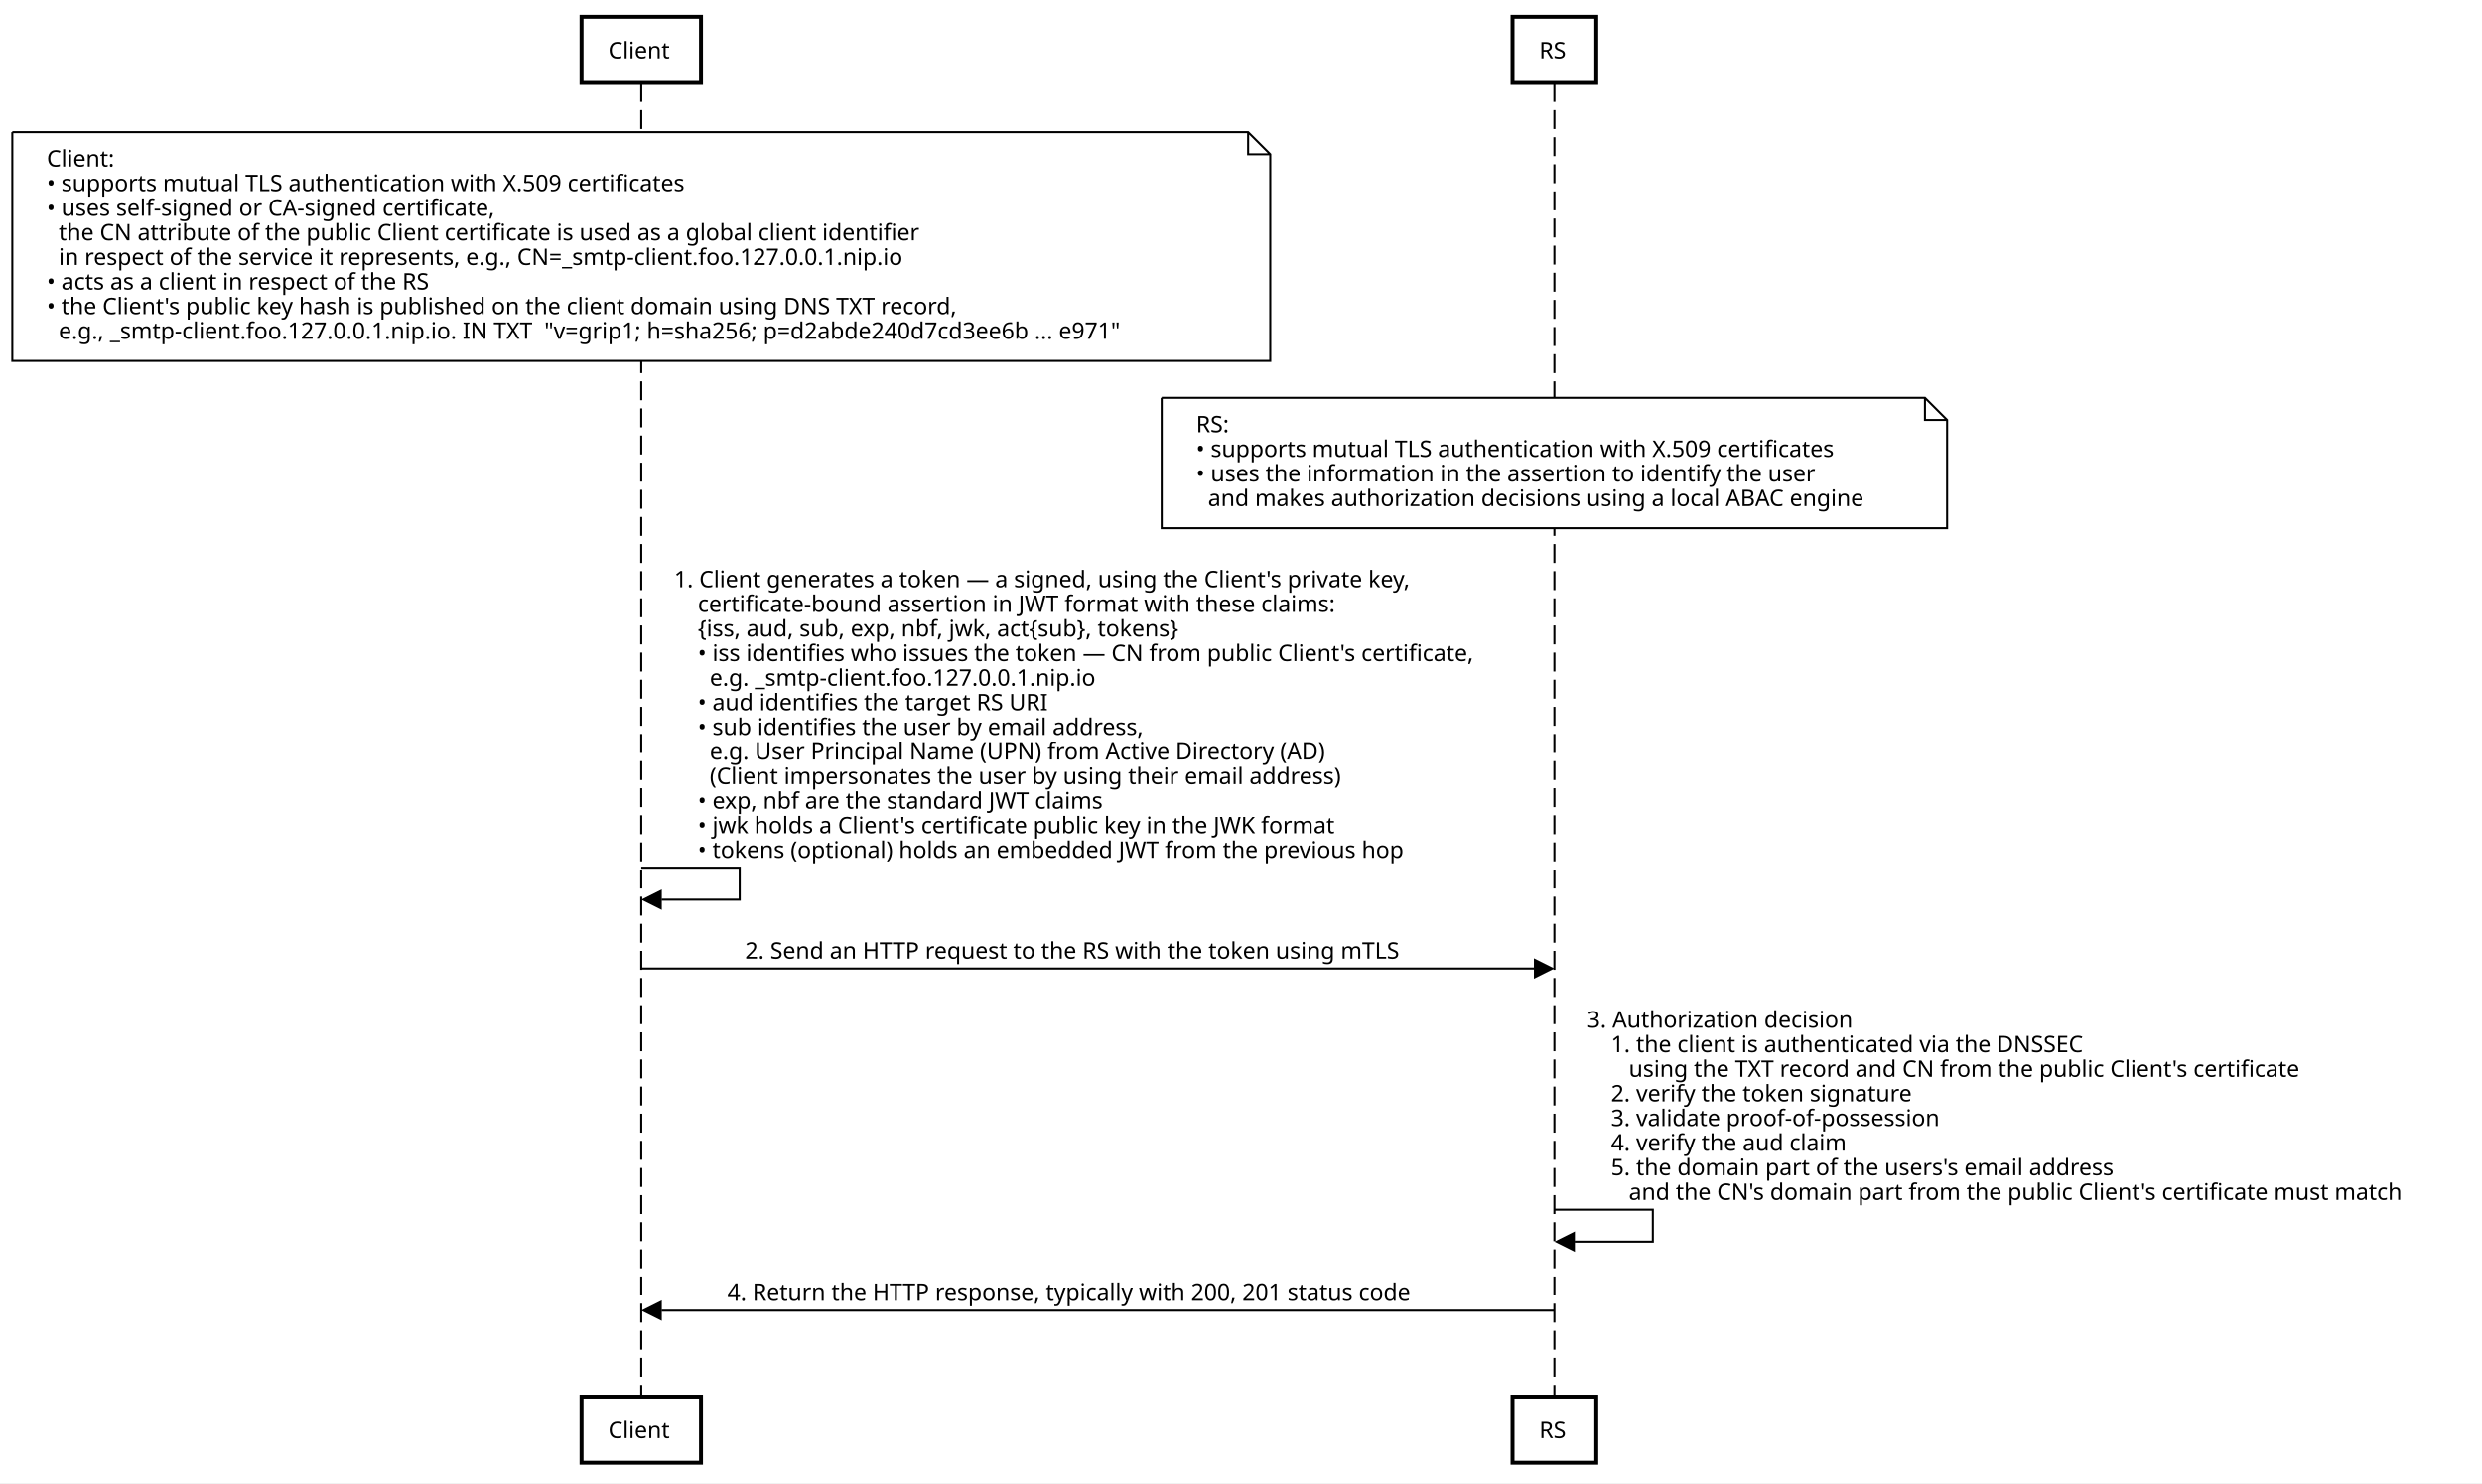
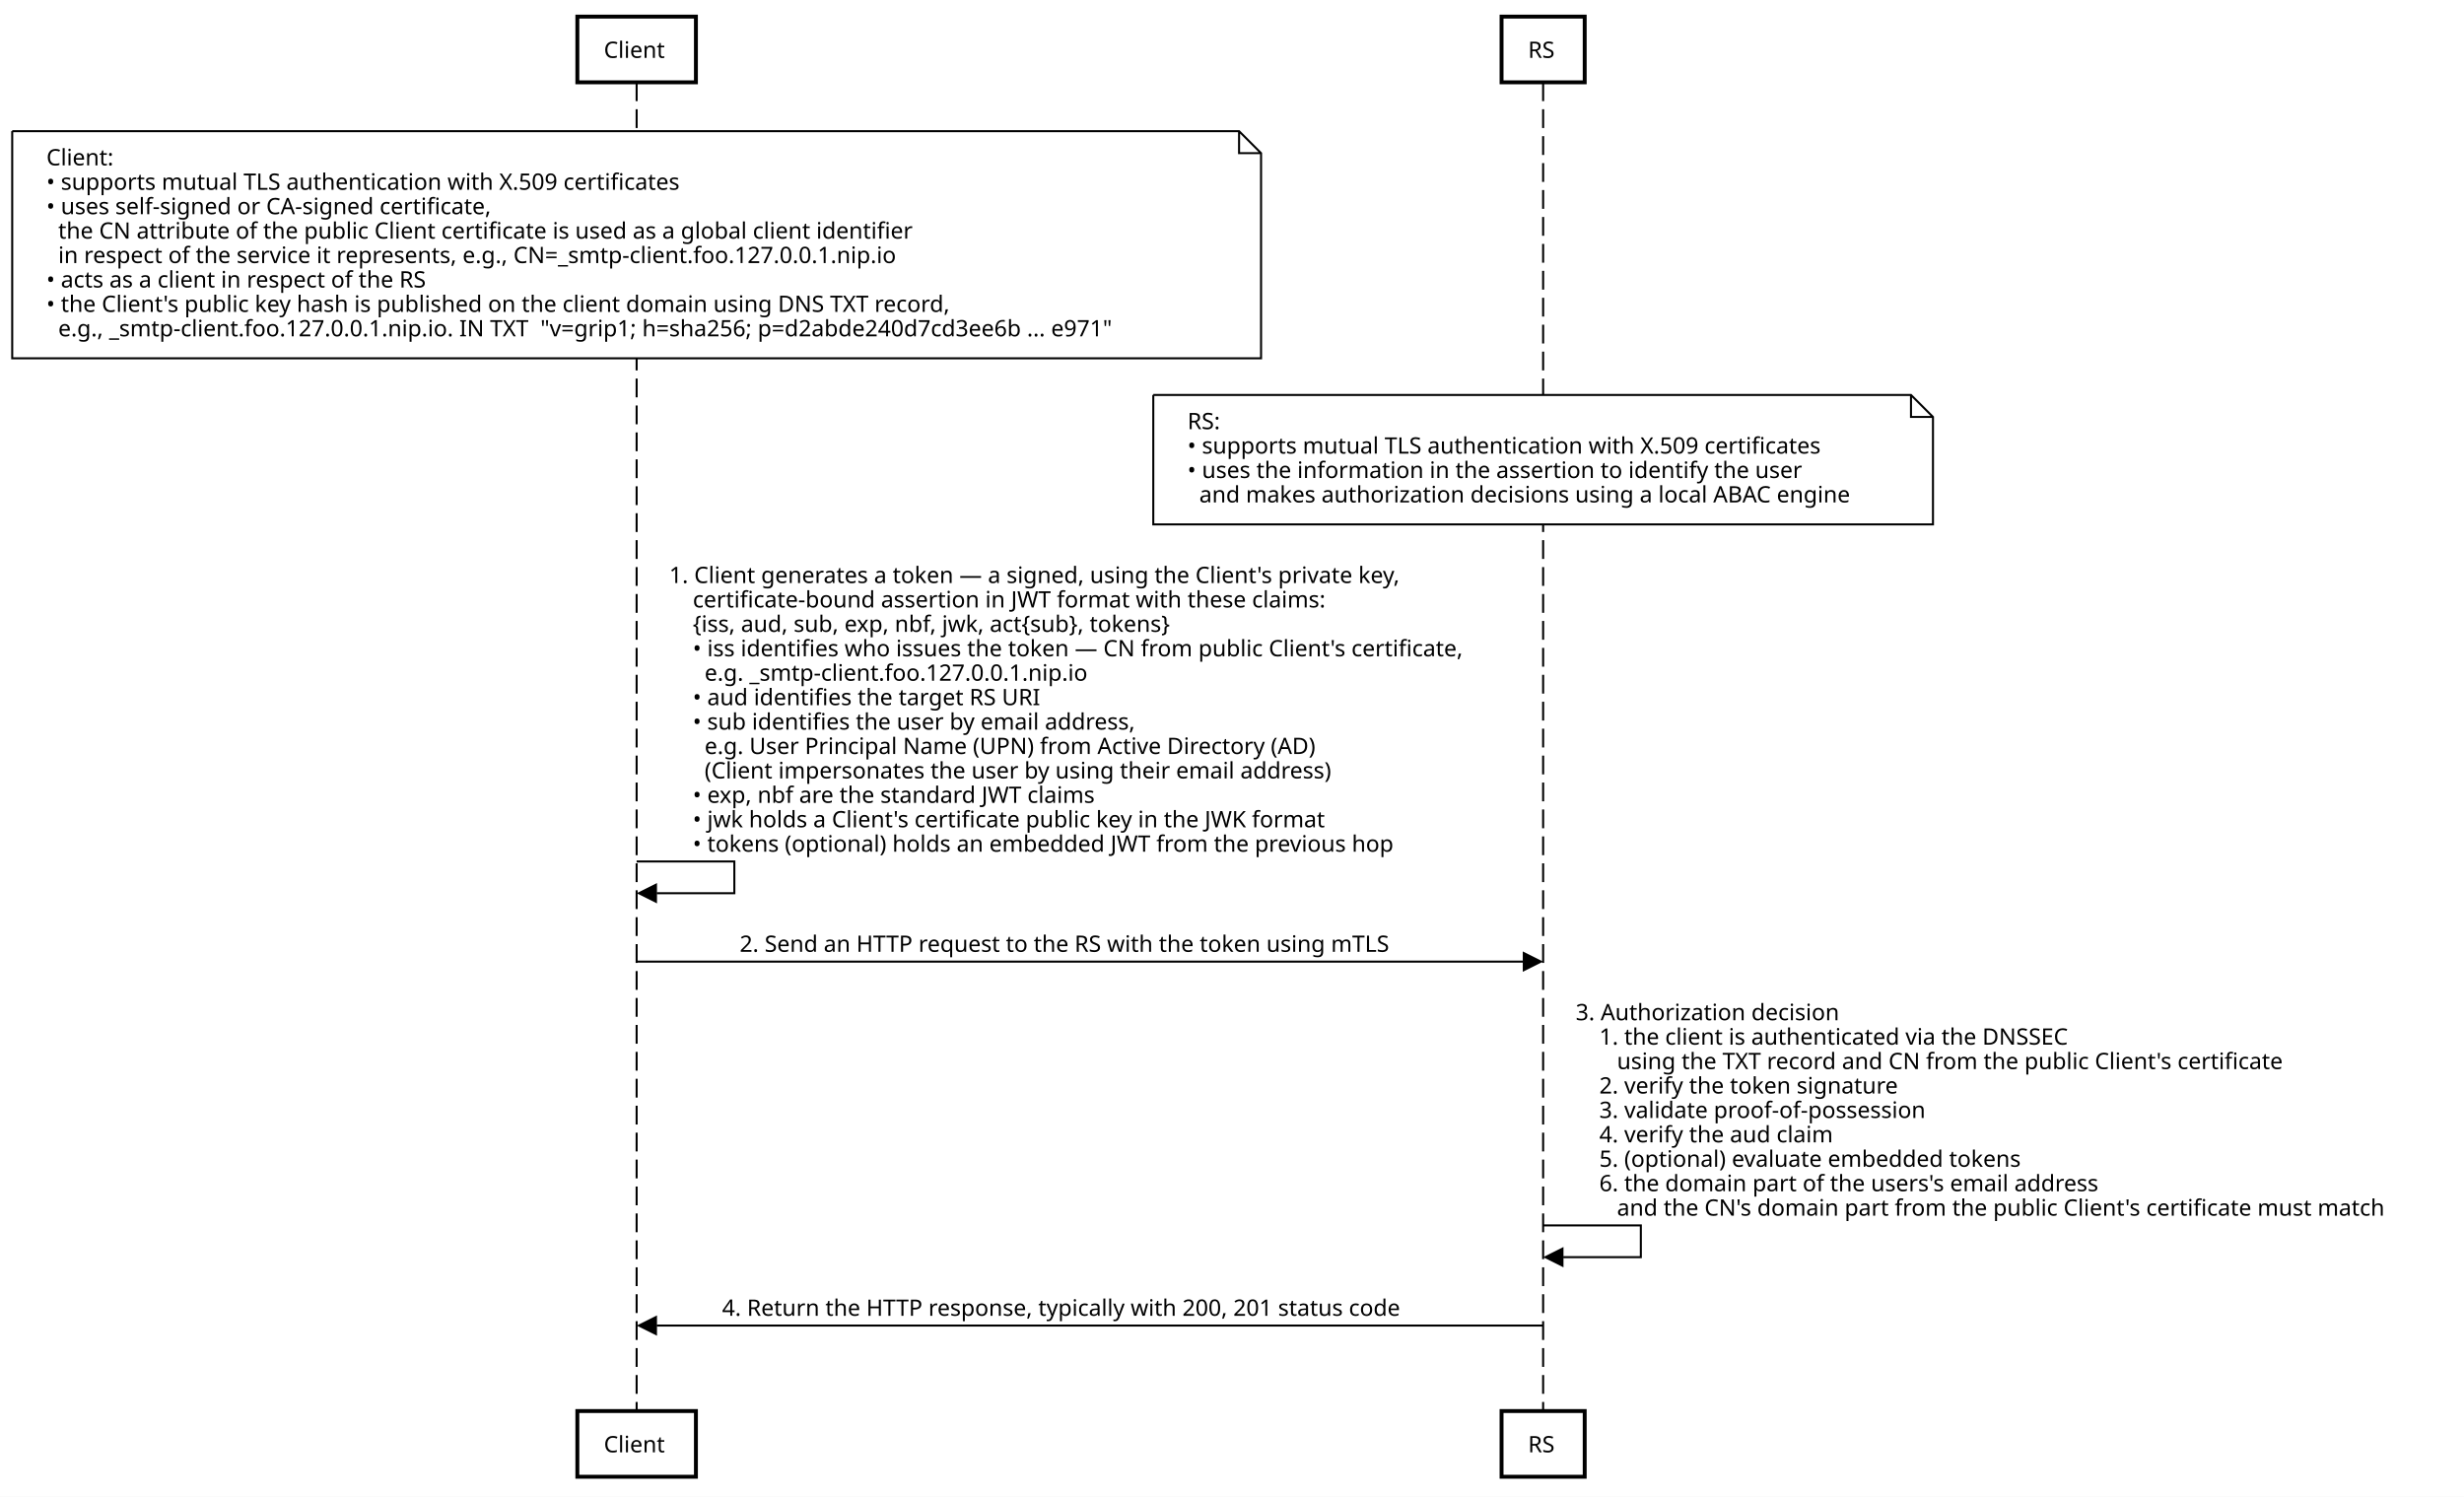
- <svg xmlns="http://www.w3.org/2000/svg" version="1.1" width="1014" height="606">
+ <svg xmlns="http://www.w3.org/2000/svg" version="1.1" width="1014" height="616">
  <defs />
  <g>
    <g />
    <g />
    <g />
    <g />
    <g />
    <g />
    <g />
    <g />
    <g />
    <g />
    <g />
    <g />
    <g />
    <g />
    <g />
    <g />
    <g />
    <g />
    <g />
    <g />
    <g />
    <g />
    <g />
    <g />
    <g />
    <g />
    <g />
    <g />
    <g />
    <g />
    <g />
    <g />
    <g />
    <g />
    <g />
    <g />
-     <g>
-       <rect fill="white" stroke="none" x="0" y="0" width="1014" height="606" />
-     </g>
-     <g />
-     <g>
-       <path fill="none" stroke="black" paint-order="fill stroke markers" d=" M 261.991 33.877 L 261.991 570.677" stroke-miterlimit="10" stroke-width="0.838" stroke-dasharray="7.733,3.351" />
-       <path fill="none" stroke="black" paint-order="fill stroke markers" d=" M 635.037 33.877 L 635.037 570.677" stroke-miterlimit="10" stroke-width="0.838" stroke-dasharray="7.733,3.351" />
+     <g />
+     <g>
+       <rect fill="white" stroke="none" x="0" y="0" width="1014" height="616" />
+     </g>
+     <g />
+     <g>
+       <path fill="none" stroke="black" paint-order="fill stroke markers" d=" M 261.991 33.877 L 261.991 580.729" stroke-miterlimit="10" stroke-width="0.838" stroke-dasharray="7.733,3.351" />
+       <path fill="none" stroke="black" paint-order="fill stroke markers" d=" M 635.037 33.877 L 635.037 580.729" stroke-miterlimit="10" stroke-width="0.838" stroke-dasharray="7.733,3.351" />
    </g>
    <g>
      <path fill="none" stroke="none" />
      <g>
        <path fill="white" stroke="black" paint-order="fill stroke markers" d=" M 237.593 6.836 L 286.39 6.836 L 286.39 33.877 L 237.593 33.877 L 237.593 6.836 Z" stroke-miterlimit="10" stroke-width="1.608" stroke-dasharray="" />
      </g>
      <g>
        <text fill="black" stroke="none" font-family="sans-serif" font-size="7pt" font-style="normal" font-weight="normal" text-decoration="normal" x="248.5" y="23.824" text-anchor="start" dominant-baseline="alphabetic" xml:space="preserve">Client</text>
      </g>
      <path fill="none" stroke="none" />
      <g>
        <path fill="white" stroke="black" paint-order="fill stroke markers" d=" M 617.931 6.836 L 652.144 6.836 L 652.144 33.877 L 617.931 33.877 L 617.931 6.836 Z" stroke-miterlimit="10" stroke-width="1.608" stroke-dasharray="" />
      </g>
      <g>
        <text fill="black" stroke="none" font-family="sans-serif" font-size="7pt" font-style="normal" font-weight="normal" text-decoration="normal" x="628.837" y="23.824" text-anchor="start" dominant-baseline="alphabetic" xml:space="preserve">RS</text>
      </g>
      <path fill="none" stroke="none" />
      <g>
-         <path fill="white" stroke="black" paint-order="fill stroke markers" d=" M 237.593 570.677 L 286.39 570.677 L 286.39 597.718 L 237.593 597.718 L 237.593 570.677 Z" stroke-miterlimit="10" stroke-width="1.608" stroke-dasharray="" />
-       </g>
-       <g>
-         <text fill="black" stroke="none" font-family="sans-serif" font-size="7pt" font-style="normal" font-weight="normal" text-decoration="normal" x="248.5" y="587.665" text-anchor="start" dominant-baseline="alphabetic" xml:space="preserve">Client</text>
-       </g>
-       <path fill="none" stroke="none" />
-       <g>
-         <path fill="white" stroke="black" paint-order="fill stroke markers" d=" M 617.931 570.677 L 652.144 570.677 L 652.144 597.718 L 617.931 597.718 L 617.931 570.677 Z" stroke-miterlimit="10" stroke-width="1.608" stroke-dasharray="" />
-       </g>
-       <g>
-         <text fill="black" stroke="none" font-family="sans-serif" font-size="7pt" font-style="normal" font-weight="normal" text-decoration="normal" x="628.837" y="587.665" text-anchor="start" dominant-baseline="alphabetic" xml:space="preserve">RS</text>
+         <path fill="white" stroke="black" paint-order="fill stroke markers" d=" M 237.593 580.729 L 286.39 580.729 L 286.39 607.77 L 237.593 607.77 L 237.593 580.729 Z" stroke-miterlimit="10" stroke-width="1.608" stroke-dasharray="" />
+       </g>
+       <g>
+         <text fill="black" stroke="none" font-family="sans-serif" font-size="7pt" font-style="normal" font-weight="normal" text-decoration="normal" x="248.5" y="597.718" text-anchor="start" dominant-baseline="alphabetic" xml:space="preserve">Client</text>
+       </g>
+       <path fill="none" stroke="none" />
+       <g>
+         <path fill="white" stroke="black" paint-order="fill stroke markers" d=" M 617.931 580.729 L 652.144 580.729 L 652.144 607.77 L 617.931 607.77 L 617.931 580.729 Z" stroke-miterlimit="10" stroke-width="1.608" stroke-dasharray="" />
+       </g>
+       <g>
+         <text fill="black" stroke="none" font-family="sans-serif" font-size="7pt" font-style="normal" font-weight="normal" text-decoration="normal" x="628.837" y="597.718" text-anchor="start" dominant-baseline="alphabetic" xml:space="preserve">RS</text>
      </g>
    </g>
    <g>
      <path fill="white" stroke="black" paint-order="fill stroke markers" d=" M 5.026 53.982 L 509.909 53.982 L 518.956 63.029 L 518.956 147.469 L 5.026 147.469 L 5.026 53.982 M 509.909 53.982 L 509.909 63.029 L 518.956 63.029" stroke-miterlimit="10" stroke-width="0.838" stroke-dasharray="" />
      <g>
        <text fill="black" stroke="none" font-family="sans-serif" font-size="7pt" font-style="normal" font-weight="normal" text-decoration="normal" x="19.1" y="68.055" text-anchor="start" dominant-baseline="alphabetic" xml:space="preserve">Client:</text>
        <text fill="black" stroke="none" font-family="sans-serif" font-size="7pt" font-style="normal" font-weight="normal" text-decoration="normal" x="19.1" y="78.107" text-anchor="start" dominant-baseline="alphabetic" xml:space="preserve">• supports mutual TLS authentication with X.509 certificates</text>
        <text fill="black" stroke="none" font-family="sans-serif" font-size="7pt" font-style="normal" font-weight="normal" text-decoration="normal" x="19.1" y="88.16" text-anchor="start" dominant-baseline="alphabetic" xml:space="preserve">• uses self-signed or CA-signed certificate,</text>
        <text fill="black" stroke="none" font-family="sans-serif" font-size="7pt" font-style="normal" font-weight="normal" text-decoration="normal" x="19.1" y="98.212" text-anchor="start" dominant-baseline="alphabetic" xml:space="preserve">  the CN attribute of the public Client certificate is used as a global client identifier</text>
        <text fill="black" stroke="none" font-family="sans-serif" font-size="7pt" font-style="normal" font-weight="normal" text-decoration="normal" x="19.1" y="108.265" text-anchor="start" dominant-baseline="alphabetic" xml:space="preserve">  in respect of the service it represents, e.g., CN=_smtp-client.foo.127.0.0.1.nip.io</text>
        <text fill="black" stroke="none" font-family="sans-serif" font-size="7pt" font-style="normal" font-weight="normal" text-decoration="normal" x="19.1" y="118.317" text-anchor="start" dominant-baseline="alphabetic" xml:space="preserve">• acts as a client in respect of the RS</text>
        <text fill="black" stroke="none" font-family="sans-serif" font-size="7pt" font-style="normal" font-weight="normal" text-decoration="normal" x="19.1" y="128.37" text-anchor="start" dominant-baseline="alphabetic" xml:space="preserve">• the Client's public key hash is published on the client domain using DNS TXT record,</text>
        <text fill="black" stroke="none" font-family="sans-serif" font-size="7pt" font-style="normal" font-weight="normal" text-decoration="normal" x="19.1" y="138.422" text-anchor="start" dominant-baseline="alphabetic" xml:space="preserve">  e.g., _smtp-client.foo.127.0.0.1.nip.io. IN TXT  "v=grip1; h=sha256; p=d2abde240d7cd3ee6b ... e971"</text>
      </g>
      <path fill="white" stroke="black" paint-order="fill stroke markers" d=" M 474.606 162.548 L 786.422 162.548 L 795.469 171.595 L 795.469 215.826 L 474.606 215.826 L 474.606 162.548 M 786.422 162.548 L 786.422 171.595 L 795.469 171.595" stroke-miterlimit="10" stroke-width="0.838" stroke-dasharray="" />
      <g>
        <text fill="black" stroke="none" font-family="sans-serif" font-size="7pt" font-style="normal" font-weight="normal" text-decoration="normal" x="488.679" y="176.621" text-anchor="start" dominant-baseline="alphabetic" xml:space="preserve">RS:</text>
        <text fill="black" stroke="none" font-family="sans-serif" font-size="7pt" font-style="normal" font-weight="normal" text-decoration="normal" x="488.679" y="186.674" text-anchor="start" dominant-baseline="alphabetic" xml:space="preserve">• supports mutual TLS authentication with X.509 certificates</text>
        <text fill="black" stroke="none" font-family="sans-serif" font-size="7pt" font-style="normal" font-weight="normal" text-decoration="normal" x="488.679" y="196.726" text-anchor="start" dominant-baseline="alphabetic" xml:space="preserve">• uses the information in the assertion to identify the user</text>
        <text fill="black" stroke="none" font-family="sans-serif" font-size="7pt" font-style="normal" font-weight="normal" text-decoration="normal" x="488.679" y="206.779" text-anchor="start" dominant-baseline="alphabetic" xml:space="preserve">  and makes authorization decisions using a local ABAC engine</text>
      </g>
      <g>
        <g>
          <rect fill="white" stroke="none" x="273.887" y="230.904" width="329.482" height="13.068" />
        </g>
        <g>
          <rect fill="white" stroke="none" x="273.887" y="240.957" width="294.366" height="13.068" />
        </g>
        <g>
          <rect fill="white" stroke="none" x="273.887" y="251.009" width="236.582" height="13.068" />
        </g>
        <g>
          <rect fill="white" stroke="none" x="273.887" y="261.062" width="357.632" height="13.068" />
        </g>
        <g>
          <rect fill="white" stroke="none" x="273.887" y="271.114" width="192.116" height="13.068" />
        </g>
        <g>
          <rect fill="white" stroke="none" x="273.887" y="281.167" width="170.699" height="13.068" />
        </g>
        <g>
          <rect fill="white" stroke="none" x="273.887" y="291.219" width="213.116" height="13.068" />
        </g>
        <g>
          <rect fill="white" stroke="none" x="273.887" y="301.271" width="291.699" height="13.068" />
        </g>
        <g>
          <rect fill="white" stroke="none" x="273.887" y="311.324" width="298.749" height="13.068" />
        </g>
        <g>
          <rect fill="white" stroke="none" x="273.887" y="321.376" width="195.616" height="13.068" />
        </g>
        <g>
          <rect fill="white" stroke="none" x="273.887" y="331.429" width="298.149" height="13.068" />
        </g>
        <g>
          <rect fill="white" stroke="none" x="273.887" y="341.481" width="324.649" height="13.068" />
        </g>
        <text fill="black" stroke="none" font-family="sans-serif" font-size="7pt" font-style="normal" font-weight="normal" text-decoration="normal" x="275.395" y="239.952" text-anchor="start" dominant-baseline="alphabetic" xml:space="preserve">1. Client generates a token — a signed, using the Client's private key,</text>
        <text fill="black" stroke="none" font-family="sans-serif" font-size="7pt" font-style="normal" font-weight="normal" text-decoration="normal" x="275.395" y="250.004" text-anchor="start" dominant-baseline="alphabetic" xml:space="preserve">    certificate-bound assertion in JWT format with these claims:</text>
        <text fill="black" stroke="none" font-family="sans-serif" font-size="7pt" font-style="normal" font-weight="normal" text-decoration="normal" x="275.395" y="260.056" text-anchor="start" dominant-baseline="alphabetic" xml:space="preserve">    {iss, aud, sub, exp, nbf, jwk, act{sub}, tokens}</text>
        <text fill="black" stroke="none" font-family="sans-serif" font-size="7pt" font-style="normal" font-weight="normal" text-decoration="normal" x="275.395" y="270.109" text-anchor="start" dominant-baseline="alphabetic" xml:space="preserve">    • iss identifies who issues the token — CN from public Client's certificate,</text>
        <text fill="black" stroke="none" font-family="sans-serif" font-size="7pt" font-style="normal" font-weight="normal" text-decoration="normal" x="275.395" y="280.161" text-anchor="start" dominant-baseline="alphabetic" xml:space="preserve">      e.g. _smtp-client.foo.127.0.0.1.nip.io</text>
        <text fill="black" stroke="none" font-family="sans-serif" font-size="7pt" font-style="normal" font-weight="normal" text-decoration="normal" x="275.395" y="290.214" text-anchor="start" dominant-baseline="alphabetic" xml:space="preserve">    • aud identifies the target RS URI</text>
        <text fill="black" stroke="none" font-family="sans-serif" font-size="7pt" font-style="normal" font-weight="normal" text-decoration="normal" x="275.395" y="300.266" text-anchor="start" dominant-baseline="alphabetic" xml:space="preserve">    • sub identifies the user by email address,</text>
        <text fill="black" stroke="none" font-family="sans-serif" font-size="7pt" font-style="normal" font-weight="normal" text-decoration="normal" x="275.395" y="310.319" text-anchor="start" dominant-baseline="alphabetic" xml:space="preserve">      e.g. User Principal Name (UPN) from Active Directory (AD)</text>
        <text fill="black" stroke="none" font-family="sans-serif" font-size="7pt" font-style="normal" font-weight="normal" text-decoration="normal" x="275.395" y="320.371" text-anchor="start" dominant-baseline="alphabetic" xml:space="preserve">      (Client impersonates the user by using their email address)</text>
        <text fill="black" stroke="none" font-family="sans-serif" font-size="7pt" font-style="normal" font-weight="normal" text-decoration="normal" x="275.395" y="330.423" text-anchor="start" dominant-baseline="alphabetic" xml:space="preserve">    • exp, nbf are the standard JWT claims</text>
        <text fill="black" stroke="none" font-family="sans-serif" font-size="7pt" font-style="normal" font-weight="normal" text-decoration="normal" x="275.395" y="340.476" text-anchor="start" dominant-baseline="alphabetic" xml:space="preserve">    • jwk holds a Client's certificate public key in the JWK format</text>
        <text fill="black" stroke="none" font-family="sans-serif" font-size="7pt" font-style="normal" font-weight="normal" text-decoration="normal" x="275.395" y="350.528" text-anchor="start" dominant-baseline="alphabetic" xml:space="preserve">    • tokens (optional) holds an embedded JWT from the previous hop</text>
      </g>
      <g>
        <path fill="none" stroke="black" paint-order="fill stroke markers" d=" M 261.991 354.549 L 302.201 354.549 L 302.201 367.617 L 270.268 367.617" stroke-miterlimit="10" stroke-width="0.838" stroke-dasharray="" />
        <g transform="translate(261.9913,367.6175) translate(-261.9913,-367.6175)">
          <path fill="black" stroke="none" paint-order="stroke fill markers" d=" M 270.368 363.429 L 261.991 367.617 L 270.368 371.806 Z" />
        </g>
      </g>
      <g>
        <g>
          <rect fill="white" stroke="none" x="302.881" y="382.696" width="291.266" height="13.068" />
        </g>
        <text fill="black" stroke="none" font-family="sans-serif" font-size="7pt" font-style="normal" font-weight="normal" text-decoration="normal" x="304.389" y="391.743" text-anchor="start" dominant-baseline="alphabetic" xml:space="preserve">2. Send an HTTP request to the RS with the token using mTLS</text>
      </g>
      <g>
        <path fill="none" stroke="black" paint-order="fill stroke markers" d=" M 261.991 395.764 L 626.761 395.764" stroke-miterlimit="10" stroke-width="0.838" stroke-dasharray="" />
        <g transform="translate(635.0374,395.7643) translate(-635.0374,-395.7643)">
          <path fill="black" stroke="none" paint-order="stroke fill markers" d=" M 626.66 391.576 L 635.037 395.764 L 626.66 399.953 Z" />
        </g>
      </g>
      <g>
        <g>
          <rect fill="white" stroke="none" x="646.933" y="410.843" width="118.732" height="13.068" />
        </g>
        <g>
          <rect fill="white" stroke="none" x="646.933" y="420.895" width="225.666" height="13.068" />
        </g>
        <g>
          <rect fill="white" stroke="none" x="646.933" y="430.948" width="318.932" height="13.068" />
        </g>
        <g>
          <rect fill="white" stroke="none" x="646.933" y="441" width="147.249" height="13.068" />
        </g>
        <g>
          <rect fill="white" stroke="none" x="646.933" y="451.053" width="157.232" height="13.068" />
        </g>
        <g>
          <rect fill="white" stroke="none" x="646.933" y="461.105" width="119.899" height="13.068" />
        </g>
        <g>
-           <rect fill="white" stroke="none" x="646.933" y="471.158" width="236.132" height="13.068" />
-         </g>
-         <g>
-           <rect fill="white" stroke="none" x="646.933" y="481.21" width="363.766" height="13.068" />
+           <rect fill="white" stroke="none" x="646.933" y="471.158" width="202.132" height="13.068" />
+         </g>
+         <g>
+           <rect fill="white" stroke="none" x="646.933" y="481.21" width="236.132" height="13.068" />
+         </g>
+         <g>
+           <rect fill="white" stroke="none" x="646.933" y="491.262" width="363.766" height="13.068" />
        </g>
        <text fill="black" stroke="none" font-family="sans-serif" font-size="7pt" font-style="normal" font-weight="normal" text-decoration="normal" x="648.441" y="419.89" text-anchor="start" dominant-baseline="alphabetic" xml:space="preserve">3. Authorization decision</text>
        <text fill="black" stroke="none" font-family="sans-serif" font-size="7pt" font-style="normal" font-weight="normal" text-decoration="normal" x="648.441" y="429.943" text-anchor="start" dominant-baseline="alphabetic" xml:space="preserve">    1. the client is authenticated via the DNSSEC</text>
        <text fill="black" stroke="none" font-family="sans-serif" font-size="7pt" font-style="normal" font-weight="normal" text-decoration="normal" x="648.441" y="439.995" text-anchor="start" dominant-baseline="alphabetic" xml:space="preserve">       using the TXT record and CN from the public Client's certificate</text>
        <text fill="black" stroke="none" font-family="sans-serif" font-size="7pt" font-style="normal" font-weight="normal" text-decoration="normal" x="648.441" y="450.047" text-anchor="start" dominant-baseline="alphabetic" xml:space="preserve">    2. verify the token signature</text>
        <text fill="black" stroke="none" font-family="sans-serif" font-size="7pt" font-style="normal" font-weight="normal" text-decoration="normal" x="648.441" y="460.1" text-anchor="start" dominant-baseline="alphabetic" xml:space="preserve">    3. validate proof-of-possession</text>
        <text fill="black" stroke="none" font-family="sans-serif" font-size="7pt" font-style="normal" font-weight="normal" text-decoration="normal" x="648.441" y="470.152" text-anchor="start" dominant-baseline="alphabetic" xml:space="preserve">    4. verify the aud claim</text>
-         <text fill="black" stroke="none" font-family="sans-serif" font-size="7pt" font-style="normal" font-weight="normal" text-decoration="normal" x="648.441" y="480.205" text-anchor="start" dominant-baseline="alphabetic" xml:space="preserve">    5. the domain part of the users's email address</text>
-         <text fill="black" stroke="none" font-family="sans-serif" font-size="7pt" font-style="normal" font-weight="normal" text-decoration="normal" x="648.441" y="490.257" text-anchor="start" dominant-baseline="alphabetic" xml:space="preserve">       and the CN's domain part from the public Client's certificate must match</text>
-       </g>
-       <g>
-         <path fill="none" stroke="black" paint-order="fill stroke markers" d=" M 635.037 494.278 L 675.247 494.278 L 675.247 507.346 L 643.314 507.346" stroke-miterlimit="10" stroke-width="0.838" stroke-dasharray="" />
-         <g transform="translate(635.0374,507.3463) translate(-635.0374,-507.3463)">
-           <path fill="black" stroke="none" paint-order="stroke fill markers" d=" M 643.414 503.158 L 635.037 507.346 L 643.414 511.535 Z" />
-         </g>
-       </g>
-       <g>
-         <g>
-           <rect fill="white" stroke="none" x="295.64" y="522.425" width="305.749" height="13.068" />
-         </g>
-         <text fill="black" stroke="none" font-family="sans-serif" font-size="7pt" font-style="normal" font-weight="normal" text-decoration="normal" x="297.148" y="531.472" text-anchor="start" dominant-baseline="alphabetic" xml:space="preserve">4. Return the HTTP response, typically with 200, 201 status code</text>
-       </g>
-       <g>
-         <path fill="none" stroke="black" paint-order="fill stroke markers" d=" M 635.037 535.493 L 270.268 535.493" stroke-miterlimit="10" stroke-width="0.838" stroke-dasharray="" />
-         <g transform="translate(261.9913,535.4931) translate(-261.9913,-535.4931)">
-           <path fill="black" stroke="none" paint-order="stroke fill markers" d=" M 270.368 531.305 L 261.991 535.493 L 270.368 539.682 Z" />
+         <text fill="black" stroke="none" font-family="sans-serif" font-size="7pt" font-style="normal" font-weight="normal" text-decoration="normal" x="648.441" y="480.205" text-anchor="start" dominant-baseline="alphabetic" xml:space="preserve">    5. (optional) evaluate embedded tokens</text>
+         <text fill="black" stroke="none" font-family="sans-serif" font-size="7pt" font-style="normal" font-weight="normal" text-decoration="normal" x="648.441" y="490.257" text-anchor="start" dominant-baseline="alphabetic" xml:space="preserve">    6. the domain part of the users's email address</text>
+         <text fill="black" stroke="none" font-family="sans-serif" font-size="7pt" font-style="normal" font-weight="normal" text-decoration="normal" x="648.441" y="500.31" text-anchor="start" dominant-baseline="alphabetic" xml:space="preserve">       and the CN's domain part from the public Client's certificate must match</text>
+       </g>
+       <g>
+         <path fill="none" stroke="black" paint-order="fill stroke markers" d=" M 635.037 504.331 L 675.247 504.331 L 675.247 517.399 L 643.314 517.399" stroke-miterlimit="10" stroke-width="0.838" stroke-dasharray="" />
+         <g transform="translate(635.0374,517.3987) translate(-635.0374,-517.3987)">
+           <path fill="black" stroke="none" paint-order="stroke fill markers" d=" M 643.414 513.21 L 635.037 517.399 L 643.414 521.587 Z" />
+         </g>
+       </g>
+       <g>
+         <g>
+           <rect fill="white" stroke="none" x="295.64" y="532.477" width="305.749" height="13.068" />
+         </g>
+         <text fill="black" stroke="none" font-family="sans-serif" font-size="7pt" font-style="normal" font-weight="normal" text-decoration="normal" x="297.148" y="541.525" text-anchor="start" dominant-baseline="alphabetic" xml:space="preserve">4. Return the HTTP response, typically with 200, 201 status code</text>
+       </g>
+       <g>
+         <path fill="none" stroke="black" paint-order="fill stroke markers" d=" M 635.037 545.546 L 270.268 545.546" stroke-miterlimit="10" stroke-width="0.838" stroke-dasharray="" />
+         <g transform="translate(261.9913,545.5455) translate(-261.9913,-545.5455)">
+           <path fill="black" stroke="none" paint-order="stroke fill markers" d=" M 270.368 541.357 L 261.991 545.546 L 270.368 549.734 Z" />
        </g>
      </g>
    </g>
  </g>
</svg>
